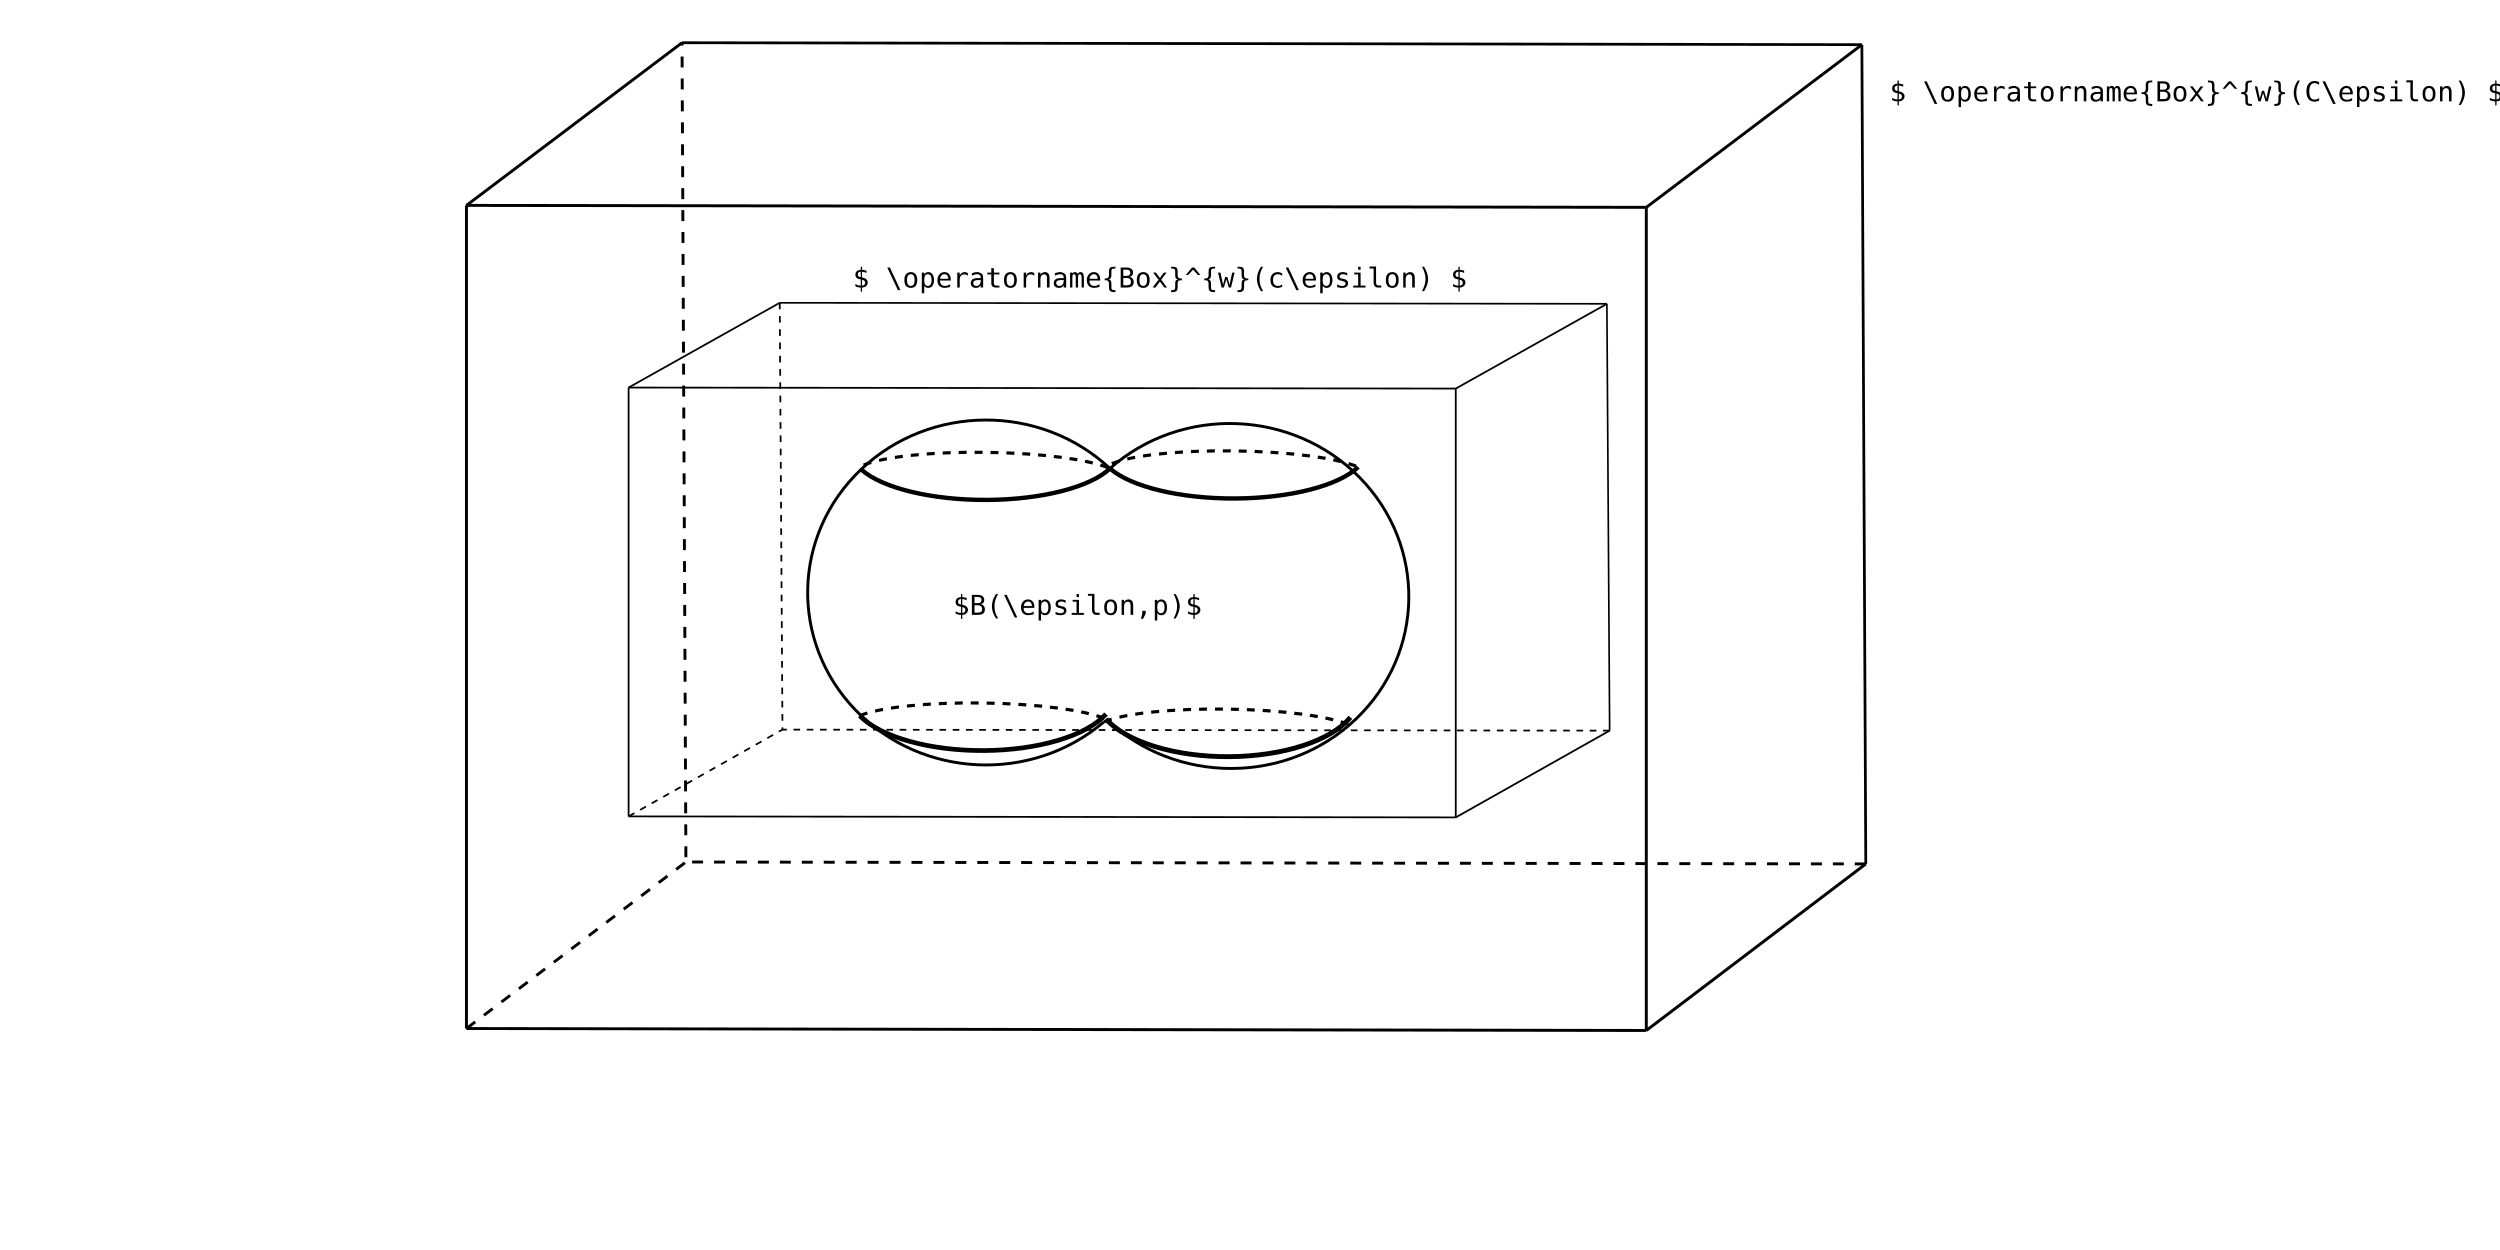
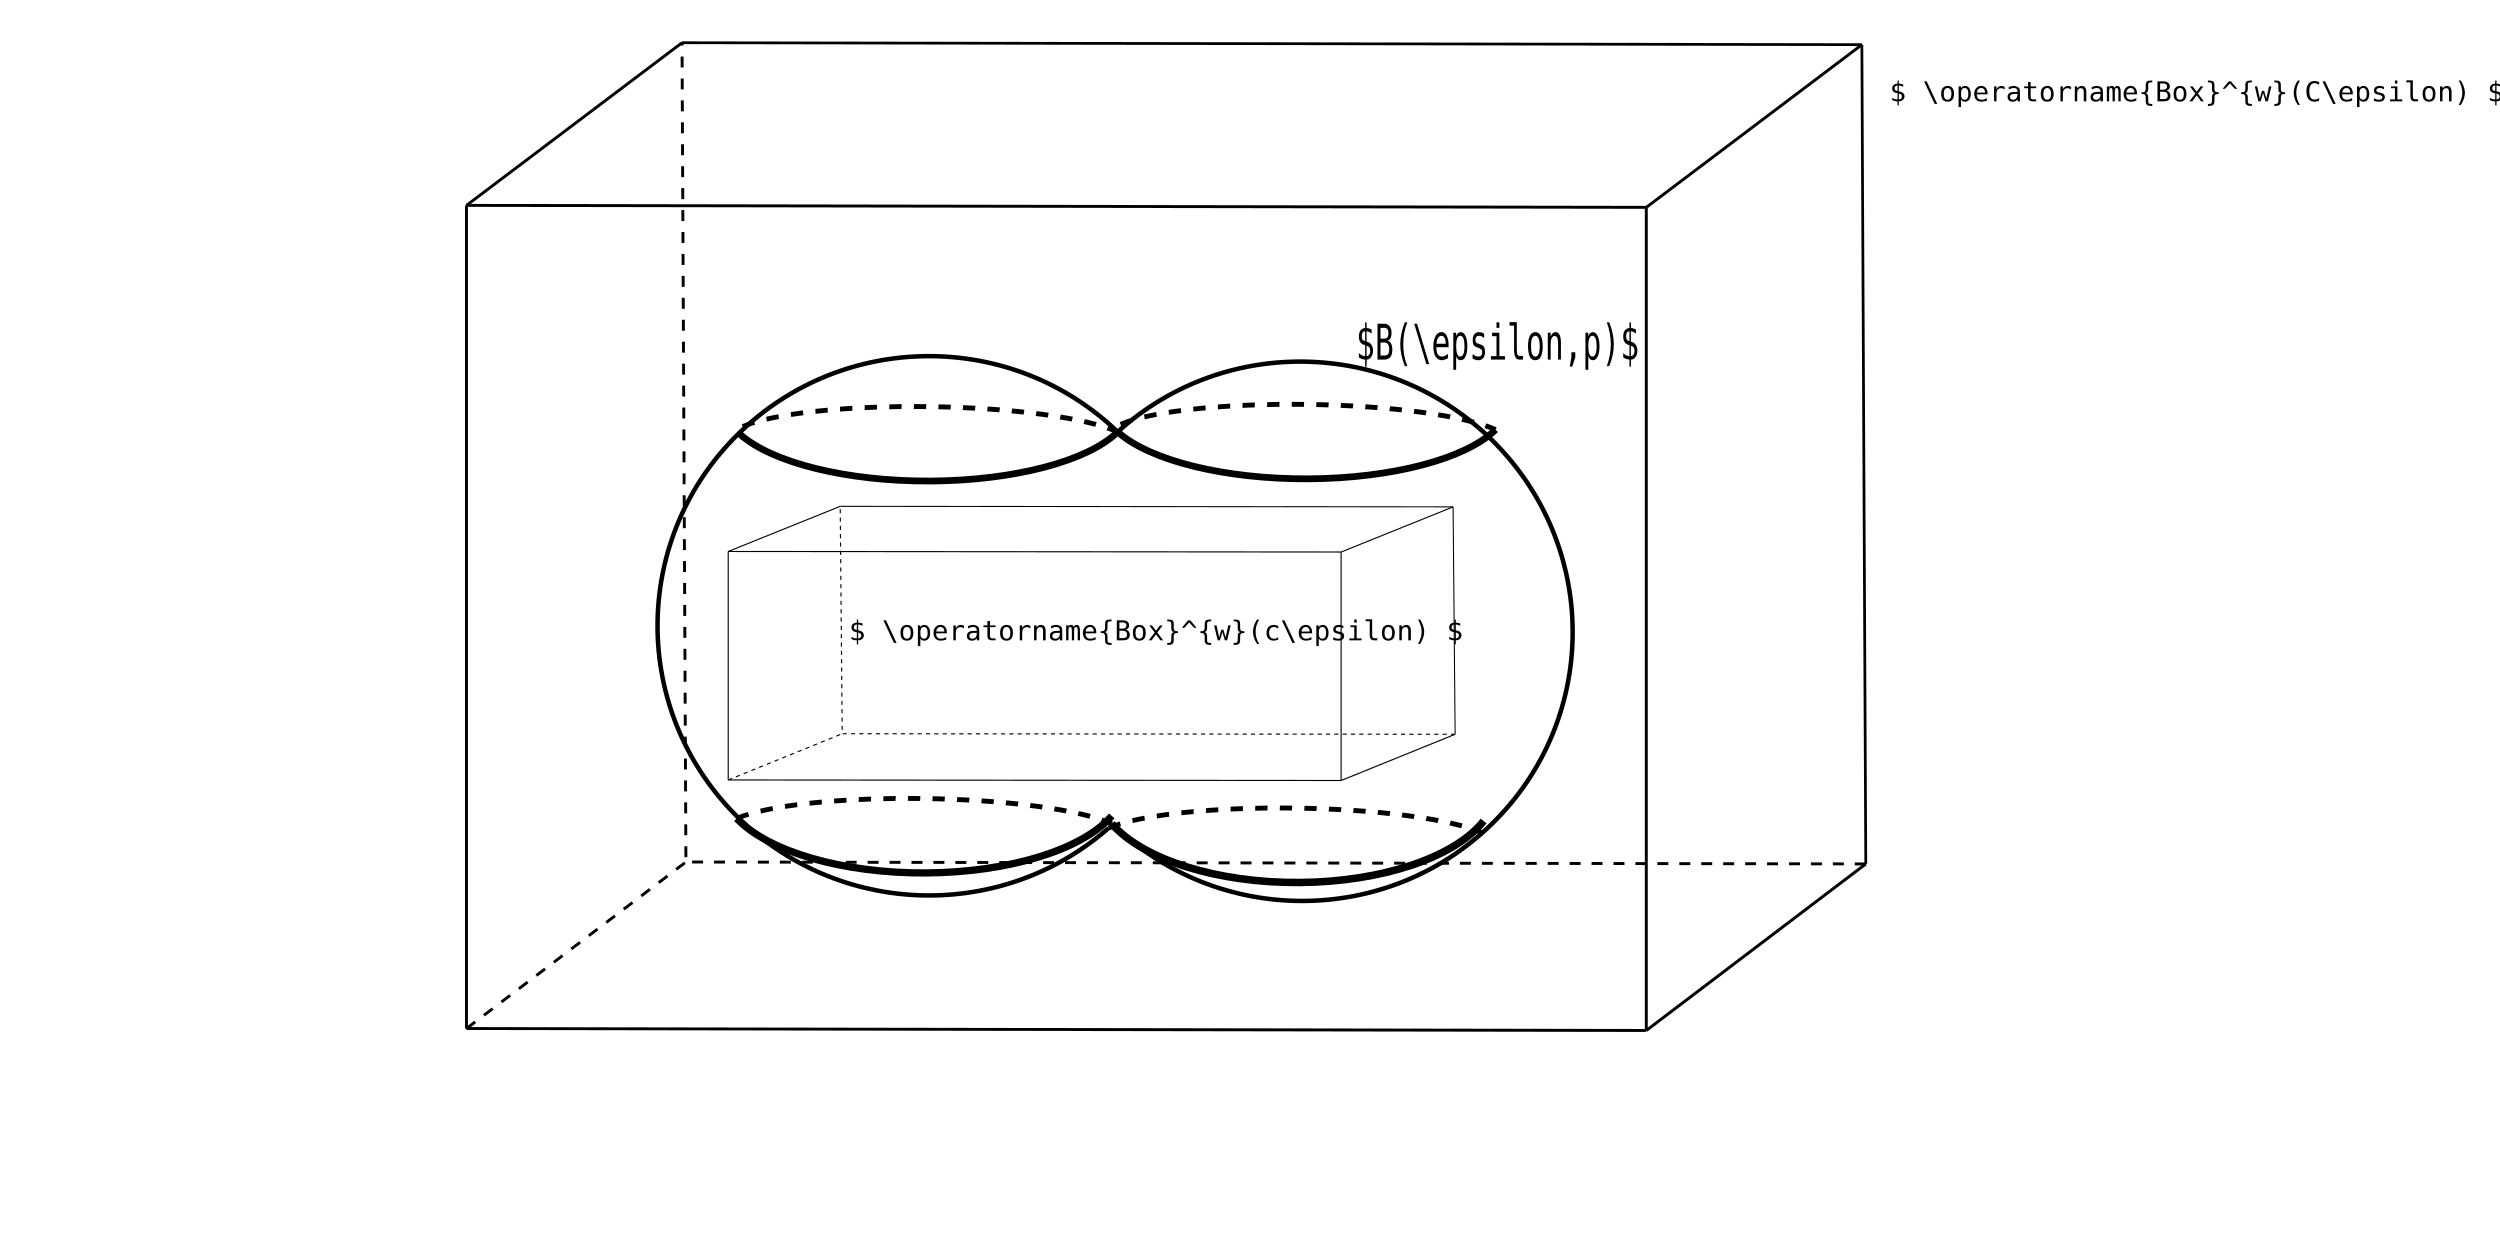
<svg xmlns="http://www.w3.org/2000/svg" xmlns:xlink="http://www.w3.org/1999/xlink" width="240mm" height="120mm" viewBox="0 0 240 120" version="1.1" id="svg8">
  <defs id="defs2">
    <linearGradient id="linearGradient880">
      <stop style="stop-color:#000000;stop-opacity:1;" offset="0" id="stop876" />
      <stop style="stop-color:#000000;stop-opacity:0;" offset="1" id="stop878" />
    </linearGradient>
    <linearGradient xlink:href="#linearGradient880" id="linearGradient882" x1="30.104" y1="214.215" x2="31.421" y2="213.463" gradientUnits="userSpaceOnUse" />
    <linearGradient xlink:href="#linearGradient880" id="linearGradient884" x1="30.104" y1="214.215" x2="31.421" y2="213.463" gradientUnits="userSpaceOnUse" />
    <linearGradient xlink:href="#linearGradient880" id="linearGradient886" x1="30.104" y1="214.215" x2="31.421" y2="213.463" gradientUnits="userSpaceOnUse" />
    <linearGradient xlink:href="#linearGradient880" id="linearGradient888" x1="30.104" y1="214.215" x2="31.421" y2="213.463" gradientUnits="userSpaceOnUse" />
-     <linearGradient gradientTransform="matrix(0.7010796,0,0,0.5209792,28.95134,111.7188)" xlink:href="#linearGradient880" id="linearGradient882-5" x1="30.104" y1="214.215" x2="31.421" y2="213.463" gradientUnits="userSpaceOnUse" />
-     <linearGradient xlink:href="#linearGradient880" id="linearGradient1069" gradientUnits="userSpaceOnUse" gradientTransform="matrix(0.7010796,0,0,0.5209792,28.95134,111.7188)" x1="30.104" y1="214.215" x2="31.421" y2="213.463" />
-     <linearGradient xlink:href="#linearGradient880" id="linearGradient1071" gradientUnits="userSpaceOnUse" gradientTransform="matrix(0.7010796,0,0,0.5209792,28.95134,111.7188)" x1="30.104" y1="214.215" x2="31.421" y2="213.463" />
-     <linearGradient xlink:href="#linearGradient880" id="linearGradient1073" gradientUnits="userSpaceOnUse" gradientTransform="matrix(0.7010796,0,0,0.5209792,28.95134,111.7188)" x1="30.104" y1="214.215" x2="31.421" y2="213.463" />
+     <linearGradient gradientTransform="matrix(0.5194605,0,0,0.2775775,46.6483,175.337)" xlink:href="#linearGradient880" id="linearGradient882-5" x1="30.104" y1="214.215" x2="31.421" y2="213.463" gradientUnits="userSpaceOnUse" />
+     <linearGradient xlink:href="#linearGradient880" id="linearGradient1069" gradientUnits="userSpaceOnUse" gradientTransform="matrix(0.5194605,0,0,0.2775775,46.6483,175.337)" x1="30.104" y1="214.215" x2="31.421" y2="213.463" />
+     <linearGradient xlink:href="#linearGradient880" id="linearGradient1071" gradientUnits="userSpaceOnUse" gradientTransform="matrix(0.5194605,0,0,0.2775775,46.6483,175.337)" x1="30.104" y1="214.215" x2="31.421" y2="213.463" />
+     <linearGradient xlink:href="#linearGradient880" id="linearGradient1073" gradientUnits="userSpaceOnUse" gradientTransform="matrix(0.5194605,0,0,0.2775775,46.6483,175.337)" x1="30.104" y1="214.215" x2="31.421" y2="213.463" />
  </defs>
  <g id="layer1" transform="translate(0,-177)">
    <path style="fill:url(#linearGradient888);stroke:black;stroke-width:0.281;stroke-linecap:butt;stroke-linejoin:miter;stroke-opacity:1;fill-opacity:1;marker-end:none;marker-start:none;stroke-dasharray:none" d="m 44.779,196.718 v 79.022" id="path818" />
    <path style="fill:url(#linearGradient884);stroke:black;stroke-width:0.281;stroke-linecap:butt;stroke-linejoin:miter;stroke-opacity:1;fill-opacity:1;marker-end:none;marker-start:none;stroke-dasharray:none" d="m 158.044,196.906 v 79.022" id="path818-3" />
    <path style="fill:url(#linearGradient886);stroke:black;stroke-width:0.281;stroke-linecap:butt;stroke-linejoin:miter;stroke-opacity:1;fill-opacity:1;marker-end:none;marker-start:none;stroke-dasharray:none" d="m 44.779,196.718 113.265,0.188" id="path835" />
    <path style="fill:url(#linearGradient882);stroke:black;stroke-width:0.281;stroke-linecap:butt;stroke-linejoin:miter;stroke-opacity:1;fill-opacity:1;marker-end:none;marker-start:none;stroke-dasharray:none" d="m 44.779,275.739 113.265,0.188" id="path835-6" />
    <path style="fill:none;stroke:black;stroke-width:0.281;stroke-linecap:butt;stroke-linejoin:miter;stroke-opacity:1;fill-opacity:1;marker-end:none;marker-start:none;stroke-dasharray:none" d="M 44.779,196.718 65.475,181.101" id="path890" />
    <path style="fill:none;fill-opacity:1;stroke:#000000;stroke-width:0.281;stroke-linecap:butt;stroke-linejoin:miter;stroke-dasharray:none;stroke-opacity:1;marker-start:none;marker-end:none" d="m 158.044,196.906 20.696,-15.616" id="path890-7" />
    <path style="fill:none;fill-opacity:1;stroke:#000000;stroke-width:0.287;stroke-linecap:butt;stroke-linejoin:miter;stroke-dasharray:none;stroke-opacity:1;marker-start:none;marker-end:none" d="m 158.045,275.925 21.069,-15.987" id="path890-5" />
    <path style="fill:none;stroke:#000000;stroke-width:0.265px;stroke-linecap:butt;stroke-linejoin:miter;stroke-opacity:1" d="m 65.475,181.101 113.265,0.188" id="path941" />
    <path style="fill:none;stroke:#000000;stroke-width:0.265px;stroke-linecap:butt;stroke-linejoin:miter;stroke-opacity:1" d="m 178.74,181.289 0.375,78.648" id="path947" />
    <path style="fill:none;fill-opacity:1;stroke:black;stroke-width:0.281;stroke-linecap:butt;stroke-linejoin:miter;stroke-dasharray:1.053,1.053;stroke-opacity:1;marker-start:none;marker-end:none" d="M 44.779,275.739 65.848,259.752" id="path890-5-3" />
    <path style="fill:none;stroke:black;stroke-width:0.281;stroke-linecap:butt;stroke-linejoin:miter;stroke-opacity:1;fill-opacity:1;marker-end:none;marker-start:none;stroke-dasharray:1.053,1.053" d="M 179.114,259.938 65.848,259.752 65.475,181.101" id="path972" />
-     <path style="fill:url(#linearGradient1069);fill-opacity:1;stroke:#000000;stroke-width:0.17;stroke-linecap:butt;stroke-linejoin:miter;stroke-dasharray:none;stroke-opacity:1;marker-start:none;marker-end:none" d="m 60.345,214.205 v 41.169" id="path818-7" />
-     <path style="fill:url(#linearGradient1071);fill-opacity:1;stroke:#000000;stroke-width:0.17;stroke-linecap:butt;stroke-linejoin:miter;stroke-dasharray:none;stroke-opacity:1;marker-start:none;marker-end:none" d="m 139.753,214.303 v 41.169" id="path818-3-0" />
-     <path style="fill:url(#linearGradient1073);fill-opacity:1;stroke:#000000;stroke-width:0.17;stroke-linecap:butt;stroke-linejoin:miter;stroke-dasharray:none;stroke-opacity:1;marker-start:none;marker-end:none" d="m 60.345,214.205 79.408,0.098" id="path835-9" />
-     <path style="fill:url(#linearGradient882-5);fill-opacity:1;stroke:#000000;stroke-width:0.17;stroke-linecap:butt;stroke-linejoin:miter;stroke-dasharray:none;stroke-opacity:1;marker-start:none;marker-end:none" d="m 60.345,255.373 79.408,0.098" id="path835-6-3" />
-     <path style="fill:none;fill-opacity:1;stroke:#000000;stroke-width:0.17;stroke-linecap:butt;stroke-linejoin:miter;stroke-dasharray:none;stroke-opacity:1;marker-start:none;marker-end:none" d="m 60.345,214.205 14.51,-8.136" id="path890-6" />
-     <path style="fill:none;fill-opacity:1;stroke:#000000;stroke-width:0.17;stroke-linecap:butt;stroke-linejoin:miter;stroke-dasharray:none;stroke-opacity:1;marker-start:none;marker-end:none" d="m 139.753,214.303 14.51,-8.136" id="path890-7-0" />
-     <path style="fill:none;fill-opacity:1;stroke:#000000;stroke-width:0.173;stroke-linecap:butt;stroke-linejoin:miter;stroke-dasharray:none;stroke-opacity:1;marker-start:none;marker-end:none" d="m 139.754,255.47 14.771,-8.329" id="path890-5-6" />
-     <path style="fill:none;stroke:#000000;stroke-width:0.16px;stroke-linecap:butt;stroke-linejoin:miter;stroke-opacity:1" d="m 74.855,206.069 79.408,0.098" id="path941-2" />
-     <path style="fill:none;stroke:#000000;stroke-width:0.16px;stroke-linecap:butt;stroke-linejoin:miter;stroke-opacity:1" d="m 154.262,206.167 0.263,40.974" id="path947-6" />
-     <path style="fill:none;fill-opacity:1;stroke:#000000;stroke-width:0.17;stroke-linecap:butt;stroke-linejoin:miter;stroke-dasharray:0.637, 0.637;stroke-opacity:1;marker-start:none;marker-end:none" d="m 60.345,255.373 14.771,-8.329" id="path890-5-3-1" />
-     <path style="fill:none;fill-opacity:1;stroke:#000000;stroke-width:0.17;stroke-linecap:butt;stroke-linejoin:miter;stroke-dasharray:0.637, 0.637;stroke-opacity:1;marker-start:none;marker-end:none" d="m 154.525,247.141 -79.409,-0.097 -0.261,-40.975" id="path972-8" />
-     <path style="fill:none;fill-opacity:1;stroke:#000000;stroke-width:0.281;stroke-miterlimit:4;stroke-dasharray:none;stroke-dashoffset:0;stroke-opacity:1;marker-start:none;marker-end:none;paint-order:markers stroke fill" id="path846" d="m 105.983,246.296 a 17.121,16.557 0 0 1 -23.861,-1.138 17.121,16.557 0 0 1 0.543,-23.096 17.121,16.557 0 0 1 23.89,-0.088" />
-     <path style="fill:none;fill-opacity:1;stroke:#000000;stroke-width:0.281;stroke-miterlimit:4;stroke-dasharray:none;stroke-dashoffset:0;stroke-opacity:1;marker-start:none;marker-end:none;paint-order:markers stroke fill" id="path846-3" d="m -118.151,-216.024 a 17.121,16.557 0 0 1 -23.982,0.405 17.121,16.557 0 0 1 -0.868,-23.179 17.121,16.557 0 0 1 23.949,-1.274" transform="rotate(-176.9668)" />
-     <path style="fill:none;fill-opacity:1;stroke:black;stroke-width:0.421;stroke-miterlimit:4;stroke-dasharray:none;stroke-dashoffset:0;stroke-opacity:1;marker-start:none;marker-end:none;paint-order:markers stroke fill" id="path935" d="m 106.555,221.974 a 12.825,4.681 0 0 1 -11.788,3.018 12.825,4.681 0 0 1 -12.042,-2.881" />
-     <path style="fill:none;fill-opacity:1;stroke:black;stroke-width:0.421;stroke-miterlimit:4;stroke-dasharray:none;stroke-dashoffset:0;stroke-opacity:1;marker-start:none;marker-end:none;paint-order:markers stroke fill" id="path935-6" d="m 130.384,221.837 a 12.825,4.681 0 0 1 -11.788,3.018 12.825,4.681 0 0 1 -12.042,-2.881" />
+     <path style="fill:url(#linearGradient1069);fill-opacity:1;stroke:#000000;stroke-width:0.107;stroke-linecap:butt;stroke-linejoin:miter;stroke-dasharray:none;stroke-opacity:1;marker-start:none;marker-end:none" d="m 69.909,229.941 v 21.935" id="path818-7" />
+     <path style="fill:url(#linearGradient1071);fill-opacity:1;stroke:#000000;stroke-width:0.107;stroke-linecap:butt;stroke-linejoin:miter;stroke-dasharray:none;stroke-opacity:1;marker-start:none;marker-end:none" d="m 128.746,229.994 v 21.935" id="path818-3-0" />
+     <path style="fill:url(#linearGradient1073);fill-opacity:1;stroke:#000000;stroke-width:0.107;stroke-linecap:butt;stroke-linejoin:miter;stroke-dasharray:none;stroke-opacity:1;marker-start:none;marker-end:none" d="m 69.909,229.941 58.836,0.052" id="path835-9" />
+     <path style="fill:url(#linearGradient882-5);fill-opacity:1;stroke:#000000;stroke-width:0.107;stroke-linecap:butt;stroke-linejoin:miter;stroke-dasharray:none;stroke-opacity:1;marker-start:none;marker-end:none" d="m 69.909,251.876 58.837,0.052" id="path835-6-3" />
+     <path style="fill:none;fill-opacity:1;stroke:#000000;stroke-width:0.107;stroke-linecap:butt;stroke-linejoin:miter;stroke-dasharray:none;stroke-opacity:1;marker-start:none;marker-end:none" d="m 69.909,229.941 10.751,-4.335" id="path890-6" />
+     <path style="fill:none;fill-opacity:1;stroke:#000000;stroke-width:0.107;stroke-linecap:butt;stroke-linejoin:miter;stroke-dasharray:none;stroke-opacity:1;marker-start:none;marker-end:none" d="m 128.746,229.994 10.751,-4.335" id="path890-7-0" />
+     <path style="fill:none;fill-opacity:1;stroke:#000000;stroke-width:0.109;stroke-linecap:butt;stroke-linejoin:miter;stroke-dasharray:none;stroke-opacity:1;marker-start:none;marker-end:none" d="m 128.747,251.928 10.945,-4.438" id="path890-5-6" />
+     <path style="fill:none;stroke:#000000;stroke-width:0.1px;stroke-linecap:butt;stroke-linejoin:miter;stroke-opacity:1" d="m 80.66,225.607 58.836,0.052" id="path941-2" />
+     <path style="fill:none;stroke:#000000;stroke-width:0.1px;stroke-linecap:butt;stroke-linejoin:miter;stroke-opacity:1" d="m 139.497,225.659 0.195,21.831" id="path947-6" />
+     <path style="fill:none;fill-opacity:1;stroke:#000000;stroke-width:0.107;stroke-linecap:butt;stroke-linejoin:miter;stroke-dasharray:0.4, 0.4;stroke-opacity:1;marker-start:none;marker-end:none" d="m 69.909,251.876 10.945,-4.438" id="path890-5-3-1" />
+     <path style="fill:none;fill-opacity:1;stroke:#000000;stroke-width:0.107;stroke-linecap:butt;stroke-linejoin:miter;stroke-dasharray:0.4, 0.4;stroke-opacity:1;marker-start:none;marker-end:none" d="M 139.691,247.49 80.854,247.438 80.66,225.607" id="path972-8" />
+     <path style="fill:none;fill-opacity:1;stroke:#000000;stroke-width:0.433;stroke-miterlimit:4;stroke-dasharray:none;stroke-dashoffset:0;stroke-opacity:1;marker-start:none;marker-end:none;paint-order:markers stroke fill" id="path846" d="m 106.428,256.49 a 26.063,25.887 0 0 1 -36.323,-1.779 26.063,25.887 0 0 1 0.827,-36.111 26.063,25.887 0 0 1 36.367,-0.137" />
+     <path style="fill:none;fill-opacity:1;stroke:#000000;stroke-width:0.433;stroke-miterlimit:4;stroke-dasharray:none;stroke-dashoffset:0;stroke-opacity:1;marker-start:none;marker-end:none;paint-order:markers stroke fill" id="path846-3" d="m -118.413,-212.309 a 26.065,25.885 0 0 1 -36.509,0.633 26.065,25.885 0 0 1 -1.322,-36.238 26.065,25.885 0 0 1 36.46,-1.992" transform="matrix(-0.9985223,-0.05434408,0.05152354,-0.9986718,0,0)" />
+     <path style="fill:none;fill-opacity:1;stroke:#000000;stroke-width:0.65;stroke-miterlimit:4;stroke-dasharray:none;stroke-dashoffset:0;stroke-opacity:1;marker-start:none;marker-end:none;paint-order:markers stroke fill" id="path935" d="m 107.299,218.462 a 19.524,7.318 0 0 1 -17.944,4.718 19.524,7.318 0 0 1 -18.331,-4.505" />
+     <path style="fill:none;fill-opacity:1;stroke:#000000;stroke-width:0.65;stroke-miterlimit:4;stroke-dasharray:none;stroke-dashoffset:0;stroke-opacity:1;marker-start:none;marker-end:none;paint-order:markers stroke fill" id="path935-6" d="m 143.574,218.249 a 19.524,7.318 0 0 1 -17.944,4.718 19.524,7.318 0 0 1 -18.331,-4.505" />
    <path style="fill:none;fill-opacity:1;stroke:#000000;stroke-width:1.592;stroke-miterlimit:4;stroke-dasharray:none;stroke-dashoffset:0;stroke-opacity:1;marker-start:none;marker-end:none;paint-order:markers stroke fill" id="path935-5" d="M 90.589,0.574 A 48.474,17.691 0 0 1 46.036,11.979 48.474,17.691 0 0 1 0.525,1.09" />
-     <path style="fill:none;fill-opacity:1;stroke:#000000;stroke-width:0.306;stroke-miterlimit:4;stroke-dasharray:0.764, 0.764;stroke-dashoffset:0;stroke-opacity:1;marker-start:none;marker-end:none;paint-order:markers stroke fill" id="path935-7-3" d="m -99.201,-220.605 a 12.728,2.203 0 0 1 -11.698,1.42 12.728,2.203 0 0 1 -11.95,-1.356" transform="matrix(-0.9998629,-0.0165611,0.0738079,-0.9972725,0,0)" />
-     <path style="fill:none;fill-opacity:1;stroke:#000000;stroke-width:0.306;stroke-miterlimit:4;stroke-dasharray:0.764, 0.764;stroke-dashoffset:0;stroke-opacity:1;marker-start:none;marker-end:none;paint-order:markers stroke fill" id="path935-7-3-5" d="m -122.994,-220.073 a 12.728,2.203 0 0 1 -11.698,1.42 12.728,2.203 0 0 1 -11.95,-1.356" transform="matrix(-0.9998629,-0.0165611,0.0738079,-0.9972725,0,0)" />
-     <path style="fill:none;fill-opacity:1;stroke:#000000;stroke-width:0.452;stroke-miterlimit:4;stroke-dasharray:none;stroke-dashoffset:0;stroke-opacity:1;marker-start:none;marker-end:none;paint-order:markers stroke fill" id="path935-62" d="m 106.181,245.55 a 12.729,5.434 0 0 1 -11.699,3.504 12.729,5.434 0 0 1 -11.951,-3.345" />
-     <path style="fill:none;fill-opacity:1;stroke:#000000;stroke-width:0.306;stroke-miterlimit:4;stroke-dasharray:0.764, 0.764;stroke-dashoffset:0;stroke-opacity:1;marker-start:none;marker-end:none;paint-order:markers stroke fill" id="path935-7-3-9" d="m -100.607,-244.71 a 12.728,2.203 0 0 1 -11.698,1.42 12.728,2.203 0 0 1 -11.95,-1.356" transform="matrix(-0.9998629,-0.0165611,0.0738079,-0.9972725,0,0)" />
-     <path style="fill:none;fill-opacity:1;stroke:#000000;stroke-width:0.468;stroke-miterlimit:4;stroke-dasharray:none;stroke-dashoffset:0;stroke-opacity:1;marker-start:none;marker-end:none;paint-order:markers stroke fill" id="path935-1" d="m 129.633,245.865 a 12.622,5.856 0 0 1 -11.601,3.775 12.622,5.856 0 0 1 -11.851,-3.605" />
-     <path style="fill:none;fill-opacity:1;stroke:#000000;stroke-width:0.306;stroke-miterlimit:4;stroke-dasharray:0.764, 0.764;stroke-dashoffset:0;stroke-opacity:1;marker-start:none;marker-end:none;paint-order:markers stroke fill" id="path935-7-3-2" d="m -124.076,-244.909 a 12.728,2.203 0 0 1 -11.698,1.42 12.728,2.203 0 0 1 -11.95,-1.356" transform="matrix(-0.9998629,-0.0165611,0.0738079,-0.9972725,0,0)" />
-     <text id="text1071" xml:space="preserve" style="font-size:2.646px;font-family:monospace;-inkscape-font-specification:'monospace, Normal';fill:#000000;fill-opacity:1;stroke:none;stroke-width:0.265" y="236.025" x="91.488">
-       <tspan id="tspan1069" x="91.488" y="236.025" style="stroke-width:0.265">$B(\epsilon,p)$</tspan>
+     <path style="fill:none;fill-opacity:1;stroke:#000000;stroke-width:0.472;stroke-miterlimit:4;stroke-dasharray:1.179, 1.179;stroke-dashoffset:0;stroke-opacity:1;marker-start:none;marker-end:none;paint-order:markers stroke fill" id="path935-7-3" d="m -86.908,-217.033 a 19.376,3.444 0 0 1 -17.808,2.22 19.376,3.444 0 0 1 -18.192,-2.12" transform="matrix(-0.9998553,-0.0170095,0.07187182,-0.9974139,0,0)" />
+     <path style="fill:none;fill-opacity:1;stroke:#000000;stroke-width:0.472;stroke-miterlimit:4;stroke-dasharray:1.179, 1.179;stroke-dashoffset:0;stroke-opacity:1;marker-start:none;marker-end:none;paint-order:markers stroke fill" id="path935-7-3-5" d="m -123.129,-216.201 a 19.376,3.444 0 0 1 -17.808,2.22 19.376,3.444 0 0 1 -18.192,-2.12" transform="matrix(-0.9998553,-0.0170095,0.07187182,-0.9974139,0,0)" />
+     <path style="fill:none;fill-opacity:1;stroke:#000000;stroke-width:0.698;stroke-miterlimit:4;stroke-dasharray:none;stroke-dashoffset:0;stroke-opacity:1;marker-start:none;marker-end:none;paint-order:markers stroke fill" id="path935-62" d="M 106.731,255.324 A 19.377,8.497 0 0 1 88.921,260.802 19.377,8.497 0 0 1 70.729,255.572" />
+     <path style="fill:none;fill-opacity:1;stroke:#000000;stroke-width:0.472;stroke-miterlimit:4;stroke-dasharray:1.179, 1.179;stroke-dashoffset:0;stroke-opacity:1;marker-start:none;marker-end:none;paint-order:markers stroke fill" id="path935-7-3-9" d="m -89.049,-254.716 a 19.376,3.444 0 0 1 -17.808,2.22 19.376,3.444 0 0 1 -18.192,-2.12" transform="matrix(-0.9998553,-0.0170095,0.07187182,-0.9974139,0,0)" />
+     <path style="fill:none;fill-opacity:1;stroke:#000000;stroke-width:0.721;stroke-miterlimit:4;stroke-dasharray:none;stroke-dashoffset:0;stroke-opacity:1;marker-start:none;marker-end:none;paint-order:markers stroke fill" id="path935-1" d="m 142.43,255.817 a 19.214,9.156 0 0 1 -17.66,5.903 19.214,9.156 0 0 1 -18.04,-5.636" />
+     <path style="fill:none;fill-opacity:1;stroke:#000000;stroke-width:0.472;stroke-miterlimit:4;stroke-dasharray:1.179, 1.179;stroke-dashoffset:0;stroke-opacity:1;marker-start:none;marker-end:none;paint-order:markers stroke fill" id="path935-7-3-2" d="m -124.775,-255.027 a 19.376,3.444 0 0 1 -17.808,2.22 19.376,3.444 0 0 1 -18.192,-2.12" transform="matrix(-0.9998553,-0.0170095,0.07187182,-0.9974139,0,0)" />
+     <text id="text1071" xml:space="preserve" style="font-size:3.768px;font-family:monospace;-inkscape-font-specification:'monospace, Normal';fill:#000000;fill-opacity:1;stroke:none;stroke-width:0.377" y="168.992" x="162.94" transform="scale(0.7989276,1.251678)">
+       <tspan id="tspan1069" x="162.94" y="168.992" style="stroke-width:0.377">$B(\epsilon,p)$</tspan>
    </text>
-     <text id="text1085" xml:space="preserve" style="font-size:2.646px;font-family:monospace;-inkscape-font-specification:'monospace, Normal';fill:#000000;fill-opacity:1;stroke:none;stroke-width:0.265" y="204.604" x="81.868">
-       <tspan id="tspan1083" x="81.868" y="204.604" style="stroke-width:0.265">$ \operatorname{Box}^{w}(c\epsilon) $</tspan>
+     <text id="text1085" xml:space="preserve" style="font-size:2.646px;font-family:monospace;-inkscape-font-specification:'monospace, Normal';fill:#000000;fill-opacity:1;stroke:none;stroke-width:0.265" y="238.471" x="81.492">
+       <tspan id="tspan1083" x="81.492" y="238.471" style="stroke-width:0.265">$ \operatorname{Box}^{w}(c\epsilon) $</tspan>
    </text>
    <text id="text1085-7" xml:space="preserve" style="font-size:2.646px;font-family:monospace;-inkscape-font-specification:'monospace, Normal';fill:#000000;fill-opacity:1;stroke:none;stroke-width:0.265" y="186.73" x="181.398">
      <tspan id="tspan1083-0" x="181.398" y="186.73" style="stroke-width:0.265">$ \operatorname{Box}^{w}(C\epsilon) $</tspan>
    </text>
  </g>
</svg>
